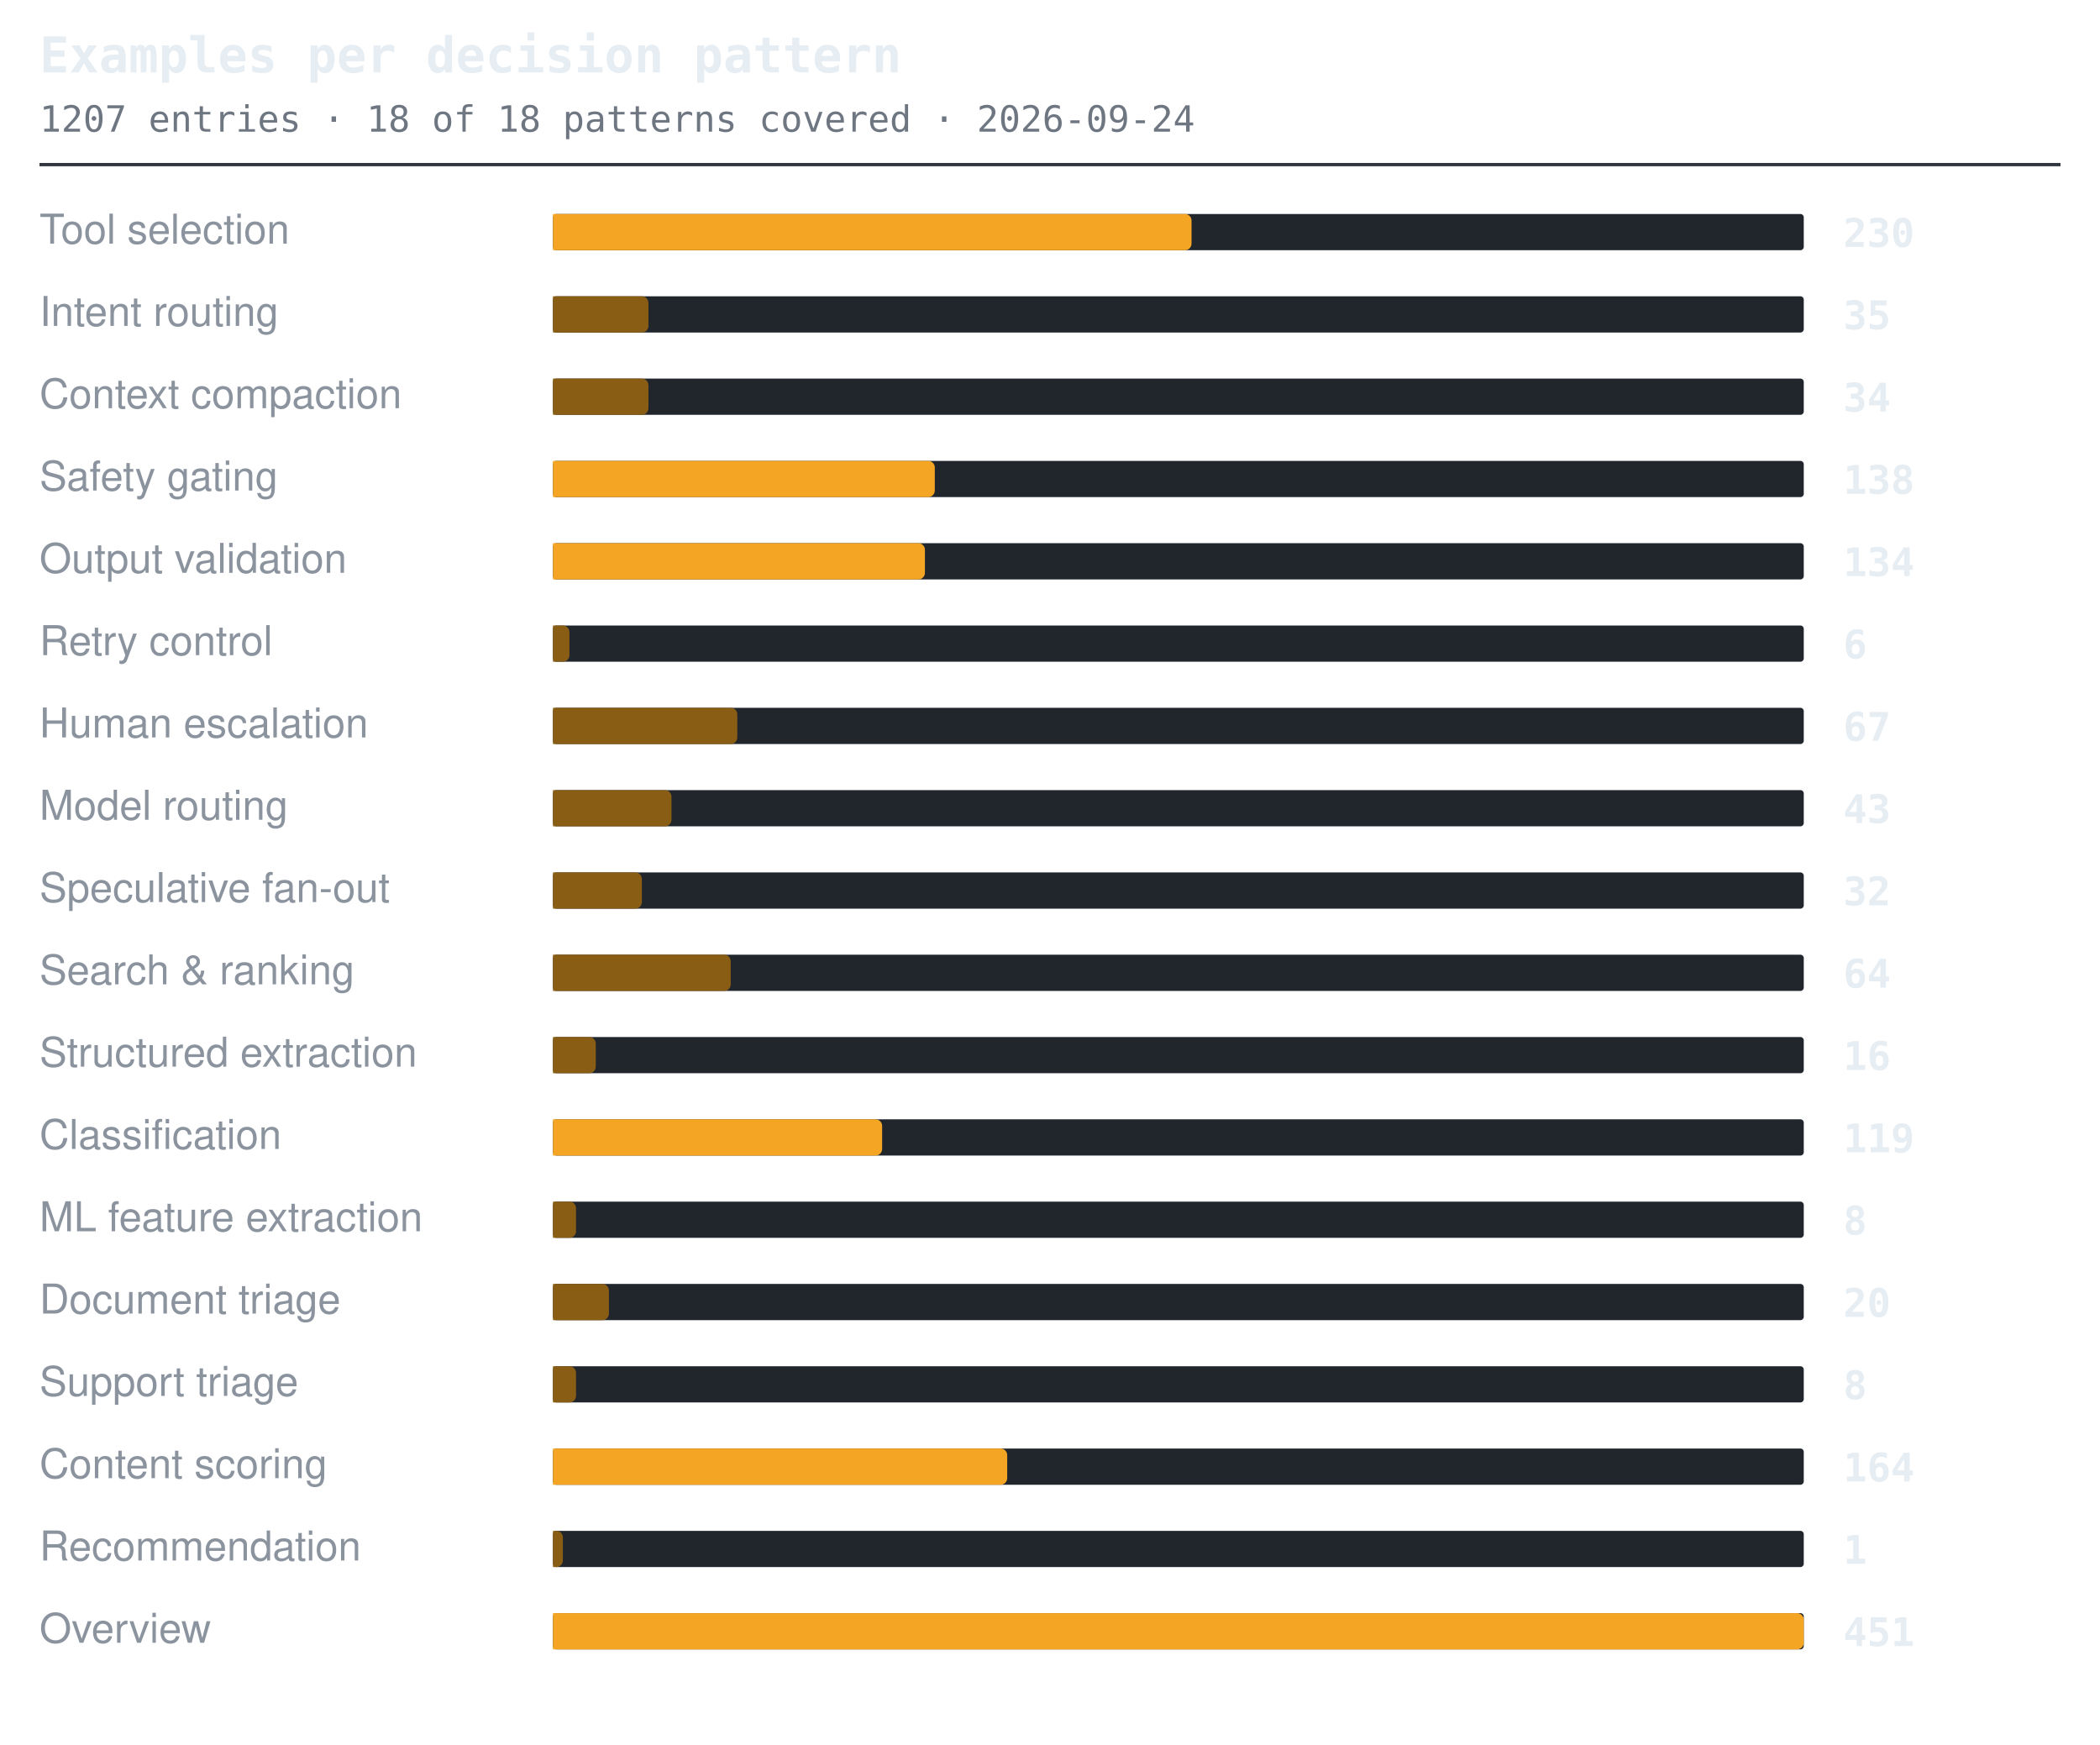
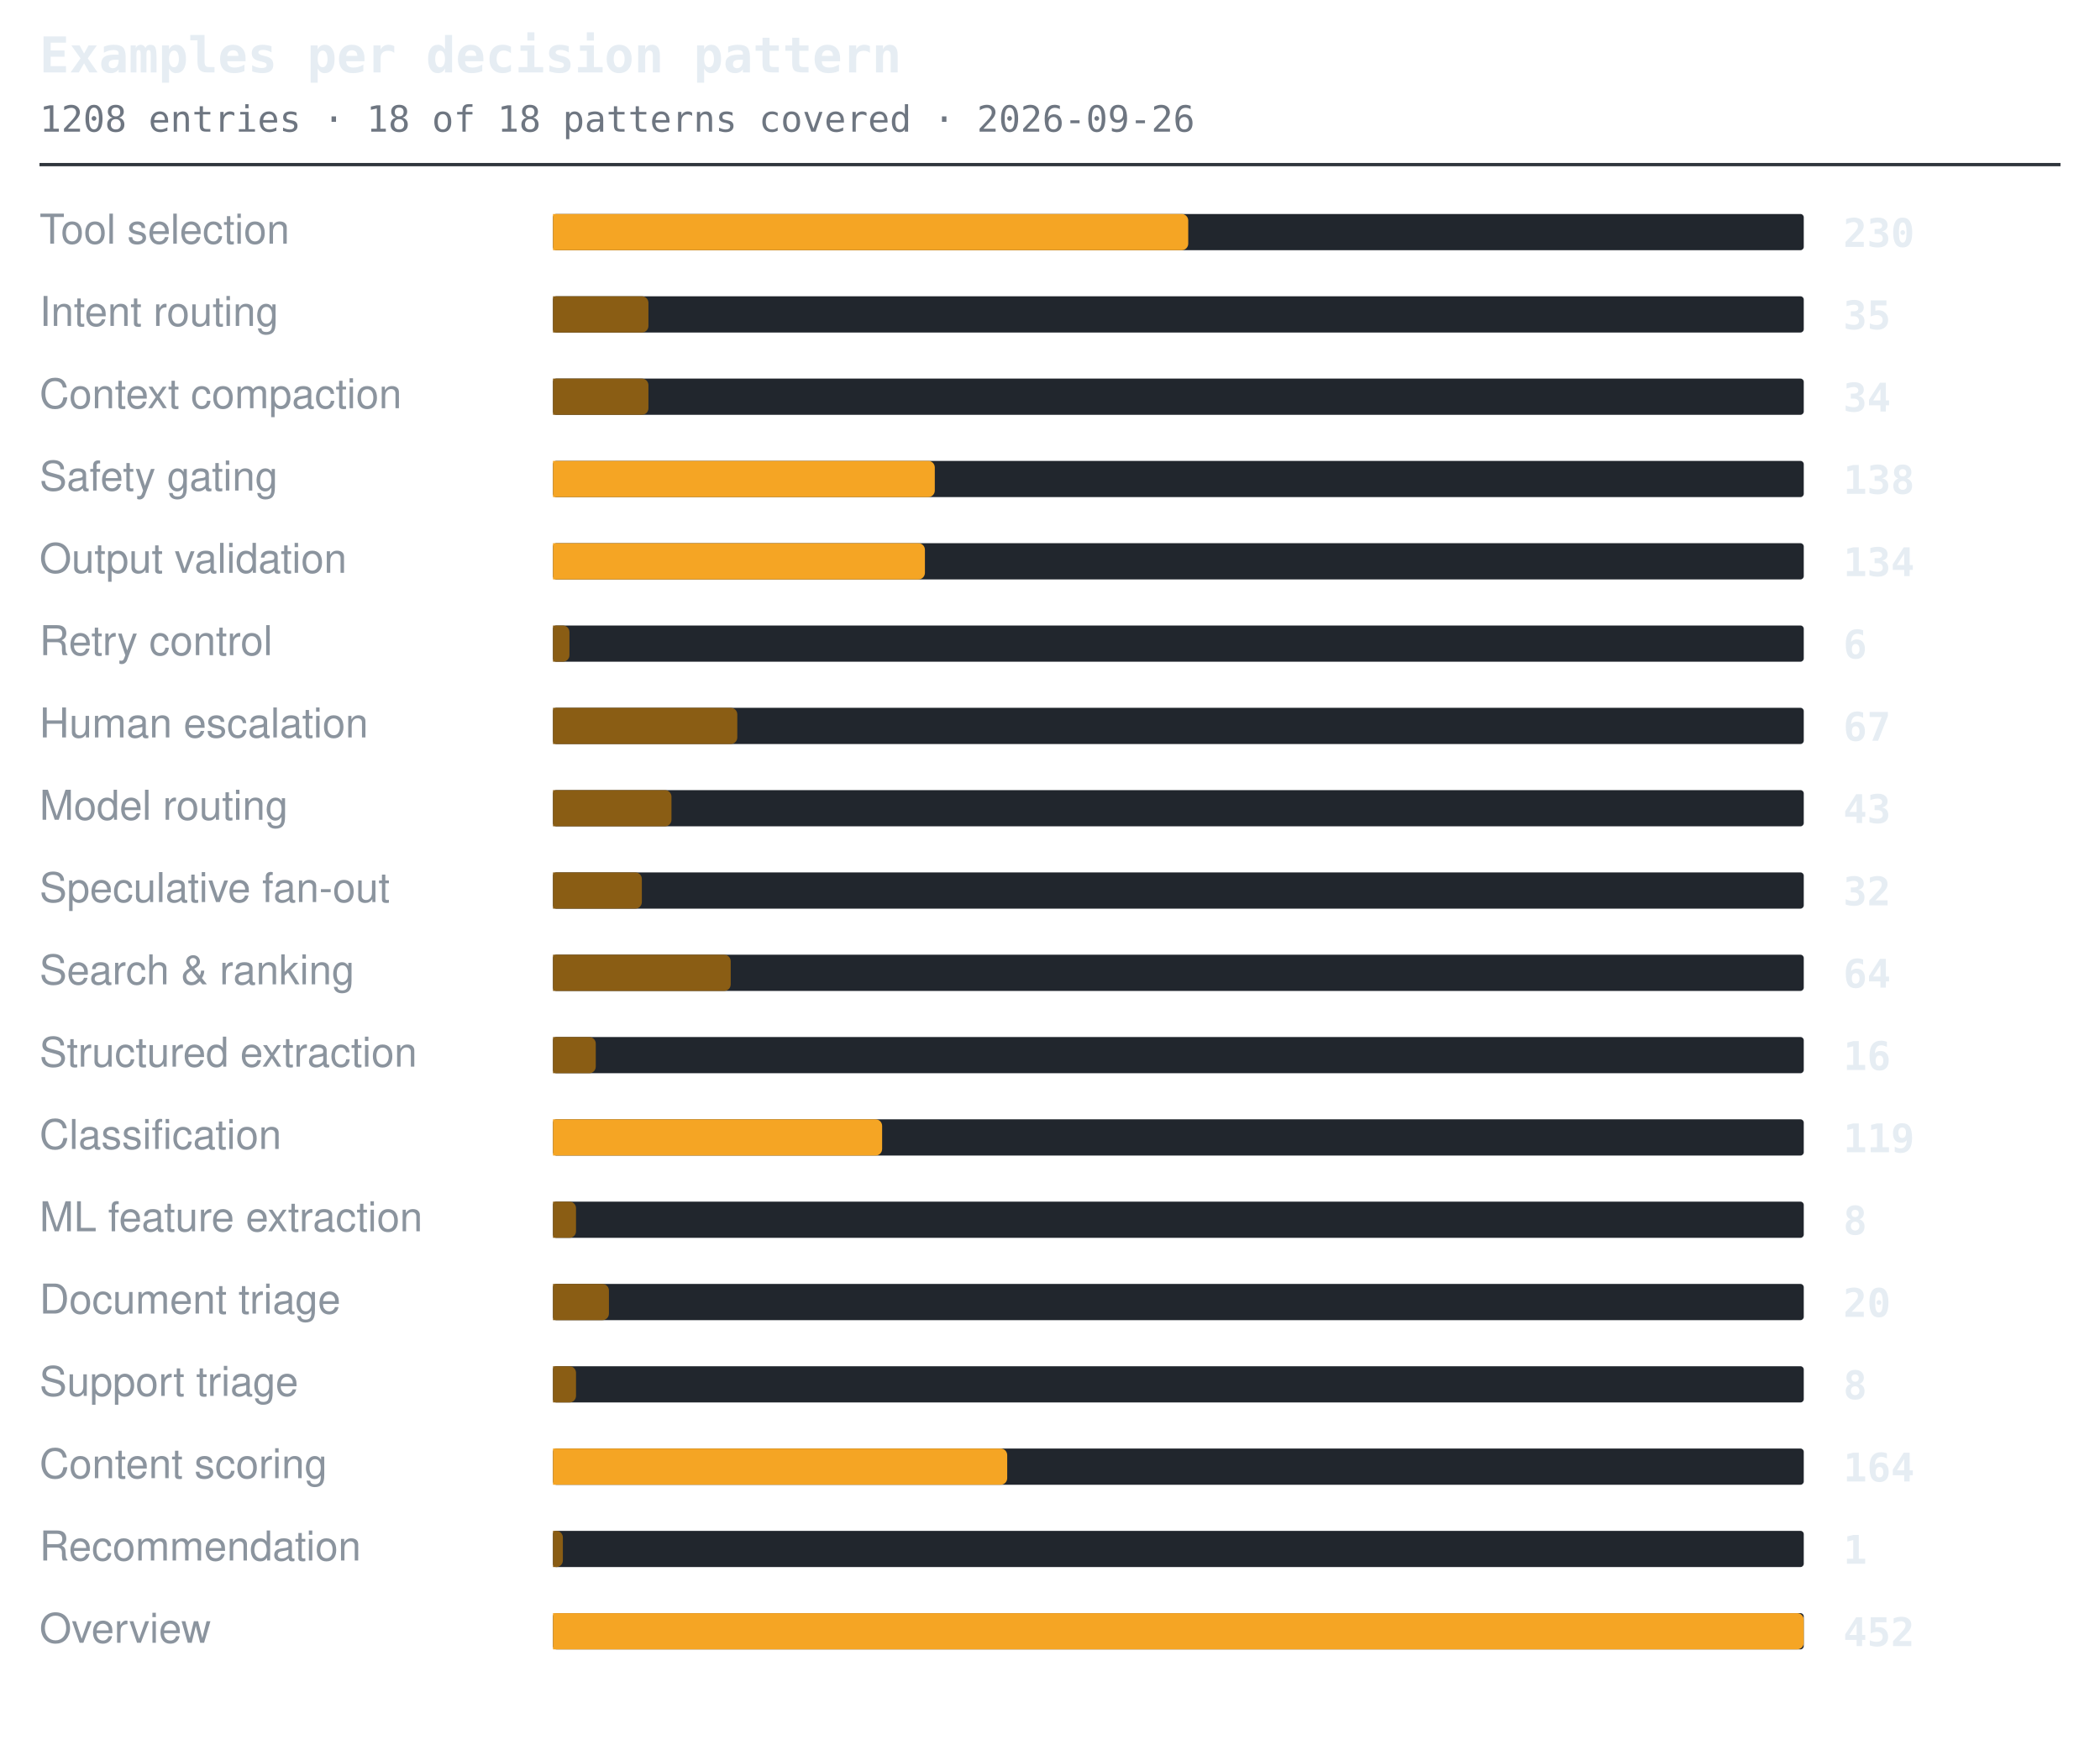
<svg xmlns="http://www.w3.org/2000/svg" width="638" height="530" viewBox="0 0 638 530" role="img" aria-label="Examples per decision pattern">
  <style>.t{font:600 15px ui-monospace,SFMono-Regular,'SF Mono',Menlo,Consolas,monospace;fill:#e6edf3}.s{font:11px ui-monospace,SFMono-Regular,'SF Mono',Menlo,Consolas,monospace;fill:#6e7681}.l{font:12.5px -apple-system,BlinkMacSystemFont,'Segoe UI',Helvetica,Arial,sans-serif;fill:#8b949e}.n{font:600 12px ui-monospace,SFMono-Regular,'SF Mono',Menlo,Consolas,monospace;fill:#e6edf3}.g{font:italic 11px -apple-system,BlinkMacSystemFont,'Segoe UI',Helvetica,Arial,sans-serif;fill:#6e7681}</style>
  <text x="12" y="22" class="t">Examples per decision pattern</text>
-   <text x="12" y="40" class="s">1207 entries · 18 of 18 patterns covered · 2026-09-24</text>
+   <text x="12" y="40" class="s">1208 entries · 18 of 18 patterns covered · 2026-09-26</text>
  <line x1="12" y1="50" x2="626" y2="50" stroke="#30363d" stroke-width="1" />
  <text x="12" y="74" class="l">Tool selection</text>
  <rect x="168" y="65" width="380" height="11" rx="1" fill="#21262d" />
-   <path d="M168 65h192a2 2 0 0 1 2 2v7a2 2 0 0 1-2 2h-192z" fill="#f5a524" />
+   <path d="M168 65h191a2 2 0 0 1 2 2v7a2 2 0 0 1-2 2h-191z" fill="#f5a524" />
  <text x="560" y="75" class="n">230</text>
  <text x="12" y="99" class="l">Intent routing</text>
  <rect x="168" y="90" width="380" height="11" rx="1" fill="#21262d" />
  <path d="M168 90h27a2 2 0 0 1 2 2v7a2 2 0 0 1-2 2h-27z" fill="#8a5d14" />
  <text x="560" y="100" class="n">35</text>
  <text x="12" y="124" class="l">Context compaction</text>
  <rect x="168" y="115" width="380" height="11" rx="1" fill="#21262d" />
  <path d="M168 115h27a2 2 0 0 1 2 2v7a2 2 0 0 1-2 2h-27z" fill="#8a5d14" />
  <text x="560" y="125" class="n">34</text>
  <text x="12" y="149" class="l">Safety gating</text>
  <rect x="168" y="140" width="380" height="11" rx="1" fill="#21262d" />
  <path d="M168 140h114a2 2 0 0 1 2 2v7a2 2 0 0 1-2 2h-114z" fill="#f5a524" />
  <text x="560" y="150" class="n">138</text>
  <text x="12" y="174" class="l">Output validation</text>
  <rect x="168" y="165" width="380" height="11" rx="1" fill="#21262d" />
  <path d="M168 165h111a2 2 0 0 1 2 2v7a2 2 0 0 1-2 2h-111z" fill="#f5a524" />
  <text x="560" y="175" class="n">134</text>
  <text x="12" y="199" class="l">Retry control</text>
  <rect x="168" y="190" width="380" height="11" rx="1" fill="#21262d" />
  <path d="M168 190h3a2 2 0 0 1 2 2v7a2 2 0 0 1-2 2h-3z" fill="#8a5d14" />
  <text x="560" y="200" class="n">6</text>
  <text x="12" y="224" class="l">Human escalation</text>
  <rect x="168" y="215" width="380" height="11" rx="1" fill="#21262d" />
  <path d="M168 215h54a2 2 0 0 1 2 2v7a2 2 0 0 1-2 2h-54z" fill="#8a5d14" />
  <text x="560" y="225" class="n">67</text>
  <text x="12" y="249" class="l">Model routing</text>
  <rect x="168" y="240" width="380" height="11" rx="1" fill="#21262d" />
  <path d="M168 240h34a2 2 0 0 1 2 2v7a2 2 0 0 1-2 2h-34z" fill="#8a5d14" />
  <text x="560" y="250" class="n">43</text>
  <text x="12" y="274" class="l">Speculative fan-out</text>
  <rect x="168" y="265" width="380" height="11" rx="1" fill="#21262d" />
  <path d="M168 265h25a2 2 0 0 1 2 2v7a2 2 0 0 1-2 2h-25z" fill="#8a5d14" />
  <text x="560" y="275" class="n">32</text>
  <text x="12" y="299" class="l">Search &amp; ranking</text>
  <rect x="168" y="290" width="380" height="11" rx="1" fill="#21262d" />
  <path d="M168 290h52a2 2 0 0 1 2 2v7a2 2 0 0 1-2 2h-52z" fill="#8a5d14" />
  <text x="560" y="300" class="n">64</text>
  <text x="12" y="324" class="l">Structured extraction</text>
  <rect x="168" y="315" width="380" height="11" rx="1" fill="#21262d" />
  <path d="M168 315h11a2 2 0 0 1 2 2v7a2 2 0 0 1-2 2h-11z" fill="#8a5d14" />
  <text x="560" y="325" class="n">16</text>
  <text x="12" y="349" class="l">Classification</text>
  <rect x="168" y="340" width="380" height="11" rx="1" fill="#21262d" />
  <path d="M168 340h98a2 2 0 0 1 2 2v7a2 2 0 0 1-2 2h-98z" fill="#f5a524" />
  <text x="560" y="350" class="n">119</text>
  <text x="12" y="374" class="l">ML feature extraction</text>
  <rect x="168" y="365" width="380" height="11" rx="1" fill="#21262d" />
  <path d="M168 365h5a2 2 0 0 1 2 2v7a2 2 0 0 1-2 2h-5z" fill="#8a5d14" />
  <text x="560" y="375" class="n">8</text>
  <text x="12" y="399" class="l">Document triage</text>
  <rect x="168" y="390" width="380" height="11" rx="1" fill="#21262d" />
  <path d="M168 390h15a2 2 0 0 1 2 2v7a2 2 0 0 1-2 2h-15z" fill="#8a5d14" />
  <text x="560" y="400" class="n">20</text>
  <text x="12" y="424" class="l">Support triage</text>
  <rect x="168" y="415" width="380" height="11" rx="1" fill="#21262d" />
  <path d="M168 415h5a2 2 0 0 1 2 2v7a2 2 0 0 1-2 2h-5z" fill="#8a5d14" />
  <text x="560" y="425" class="n">8</text>
  <text x="12" y="449" class="l">Content scoring</text>
  <rect x="168" y="440" width="380" height="11" rx="1" fill="#21262d" />
  <path d="M168 440h136a2 2 0 0 1 2 2v7a2 2 0 0 1-2 2h-136z" fill="#f5a524" />
  <text x="560" y="450" class="n">164</text>
  <text x="12" y="474" class="l">Recommendation</text>
  <rect x="168" y="465" width="380" height="11" rx="1" fill="#21262d" />
  <path d="M168 465h1a2 2 0 0 1 2 2v7a2 2 0 0 1-2 2h-1z" fill="#8a5d14" />
  <text x="560" y="475" class="n">1</text>
  <text x="12" y="499" class="l">Overview</text>
  <rect x="168" y="490" width="380" height="11" rx="1" fill="#21262d" />
  <path d="M168 490h378a2 2 0 0 1 2 2v7a2 2 0 0 1-2 2h-378z" fill="#f5a524" />
-   <text x="560" y="500" class="n">451</text>
+   <text x="560" y="500" class="n">452</text>
</svg>
